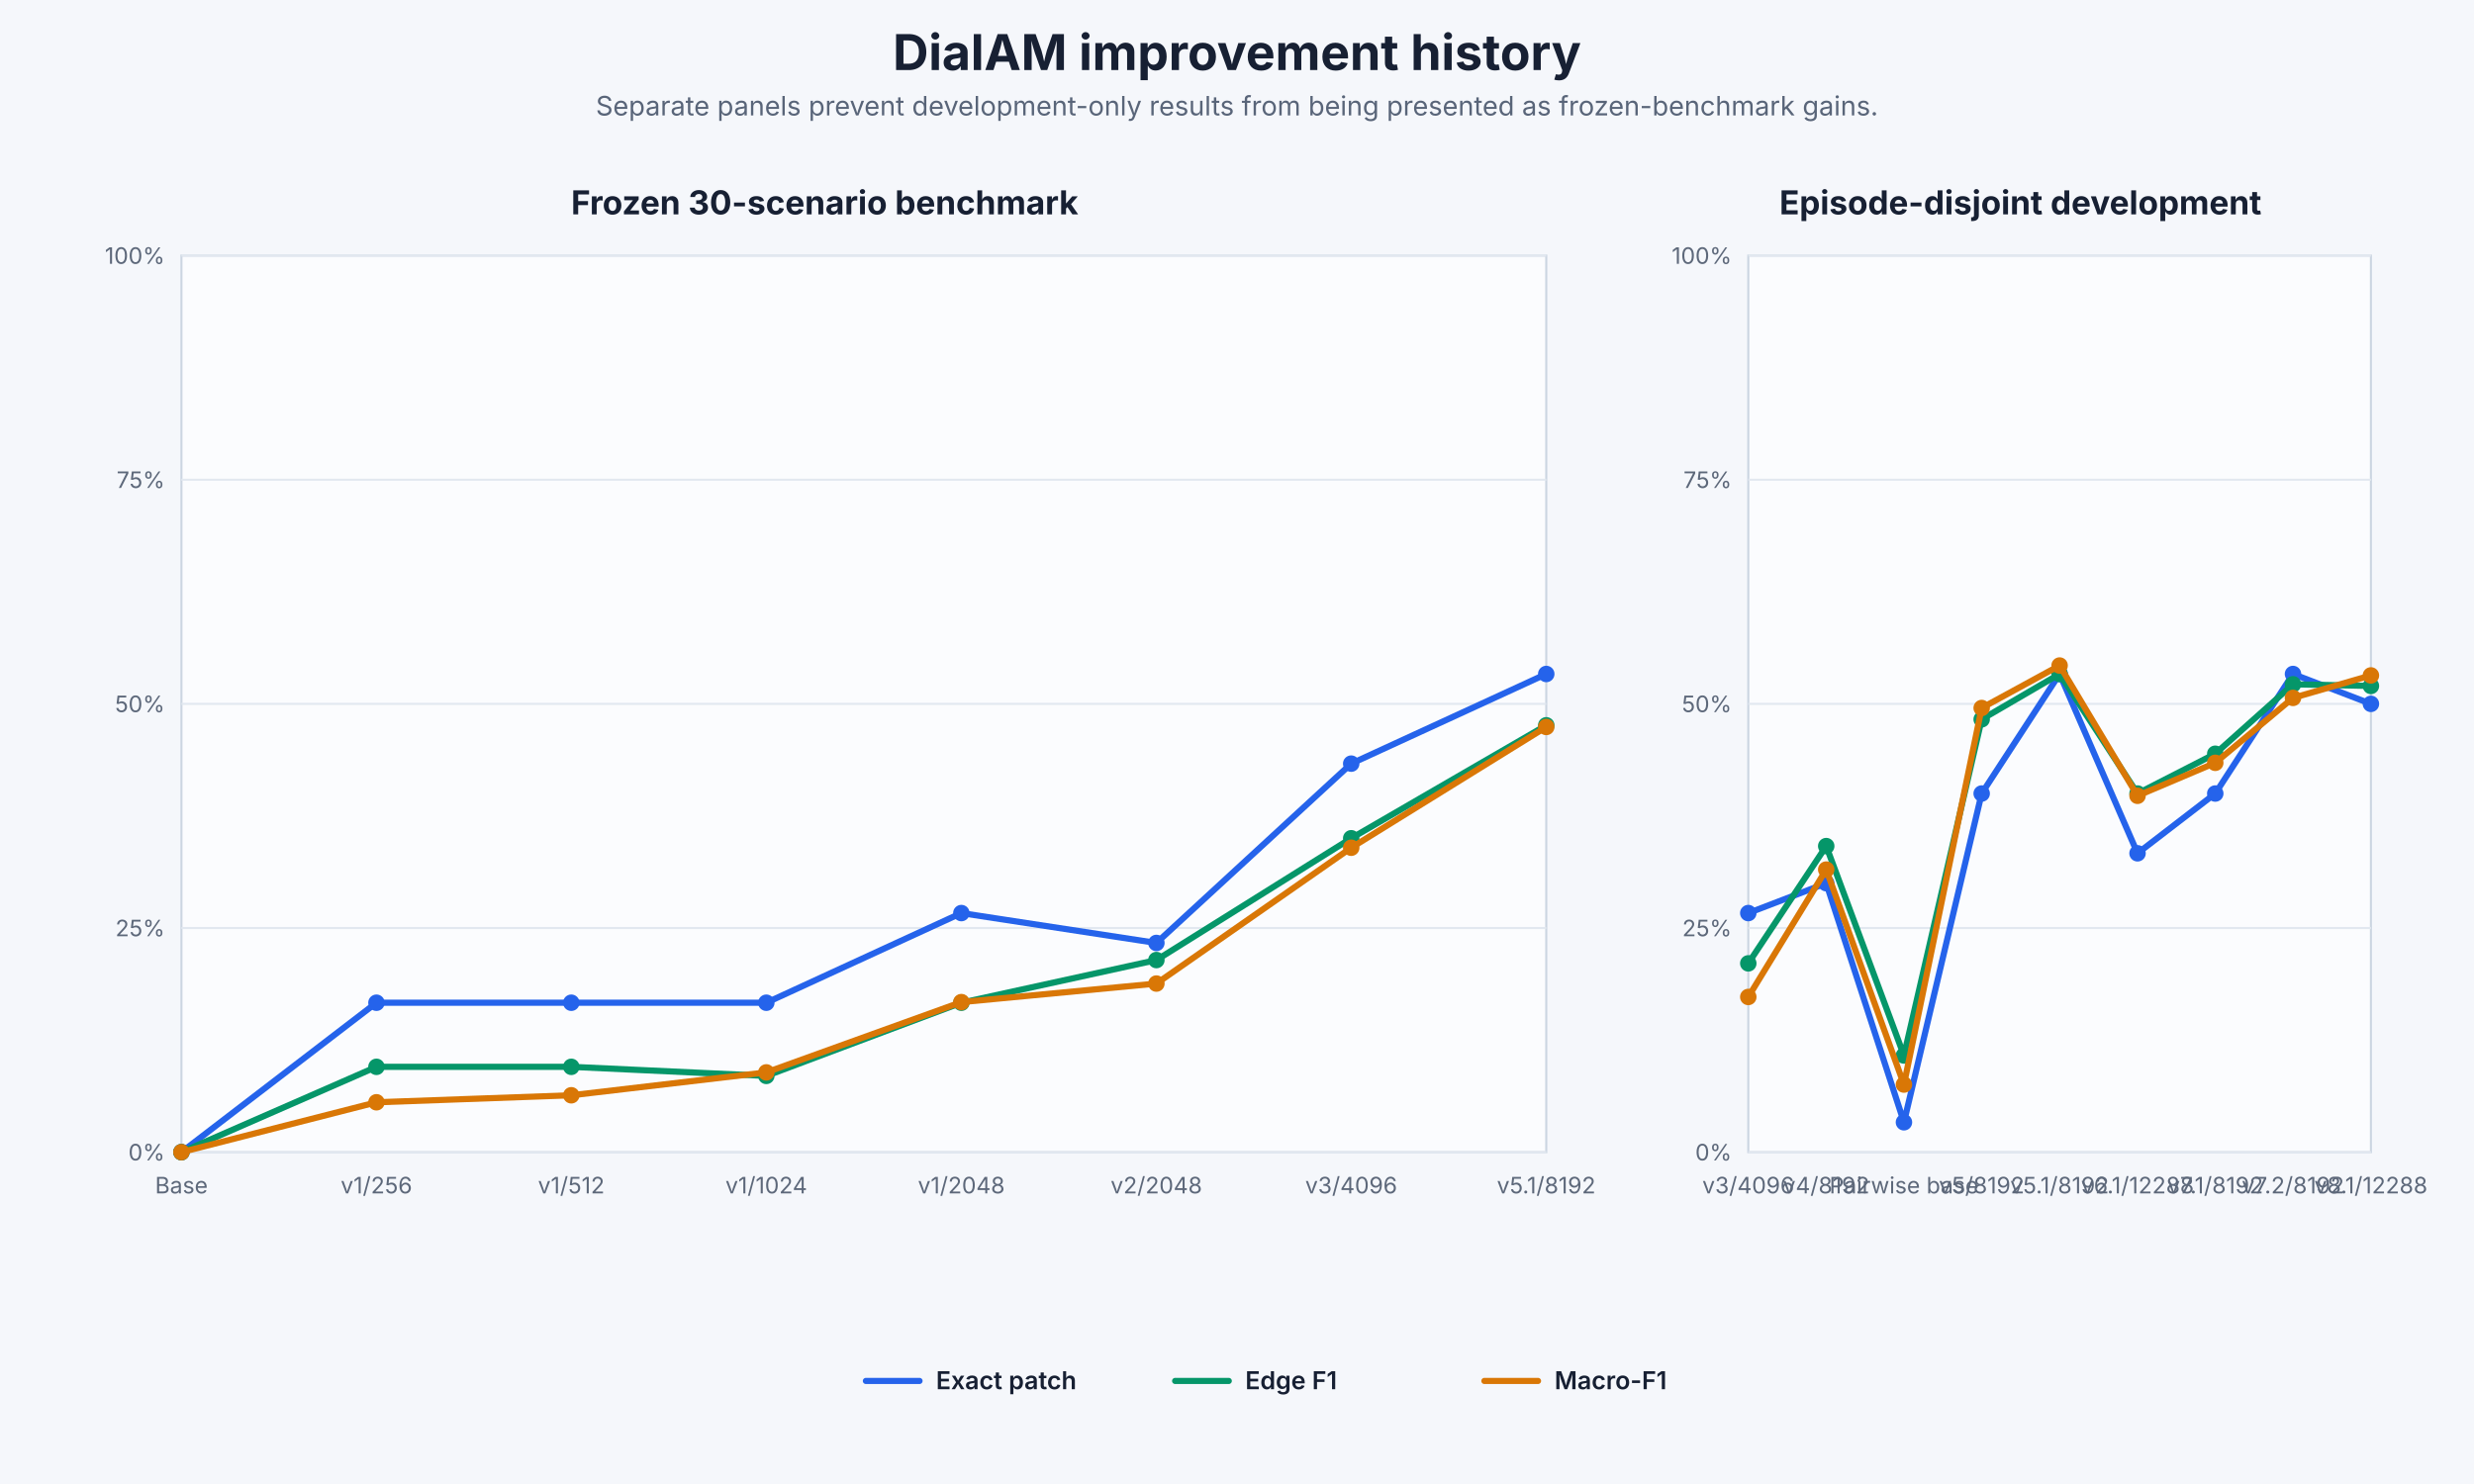
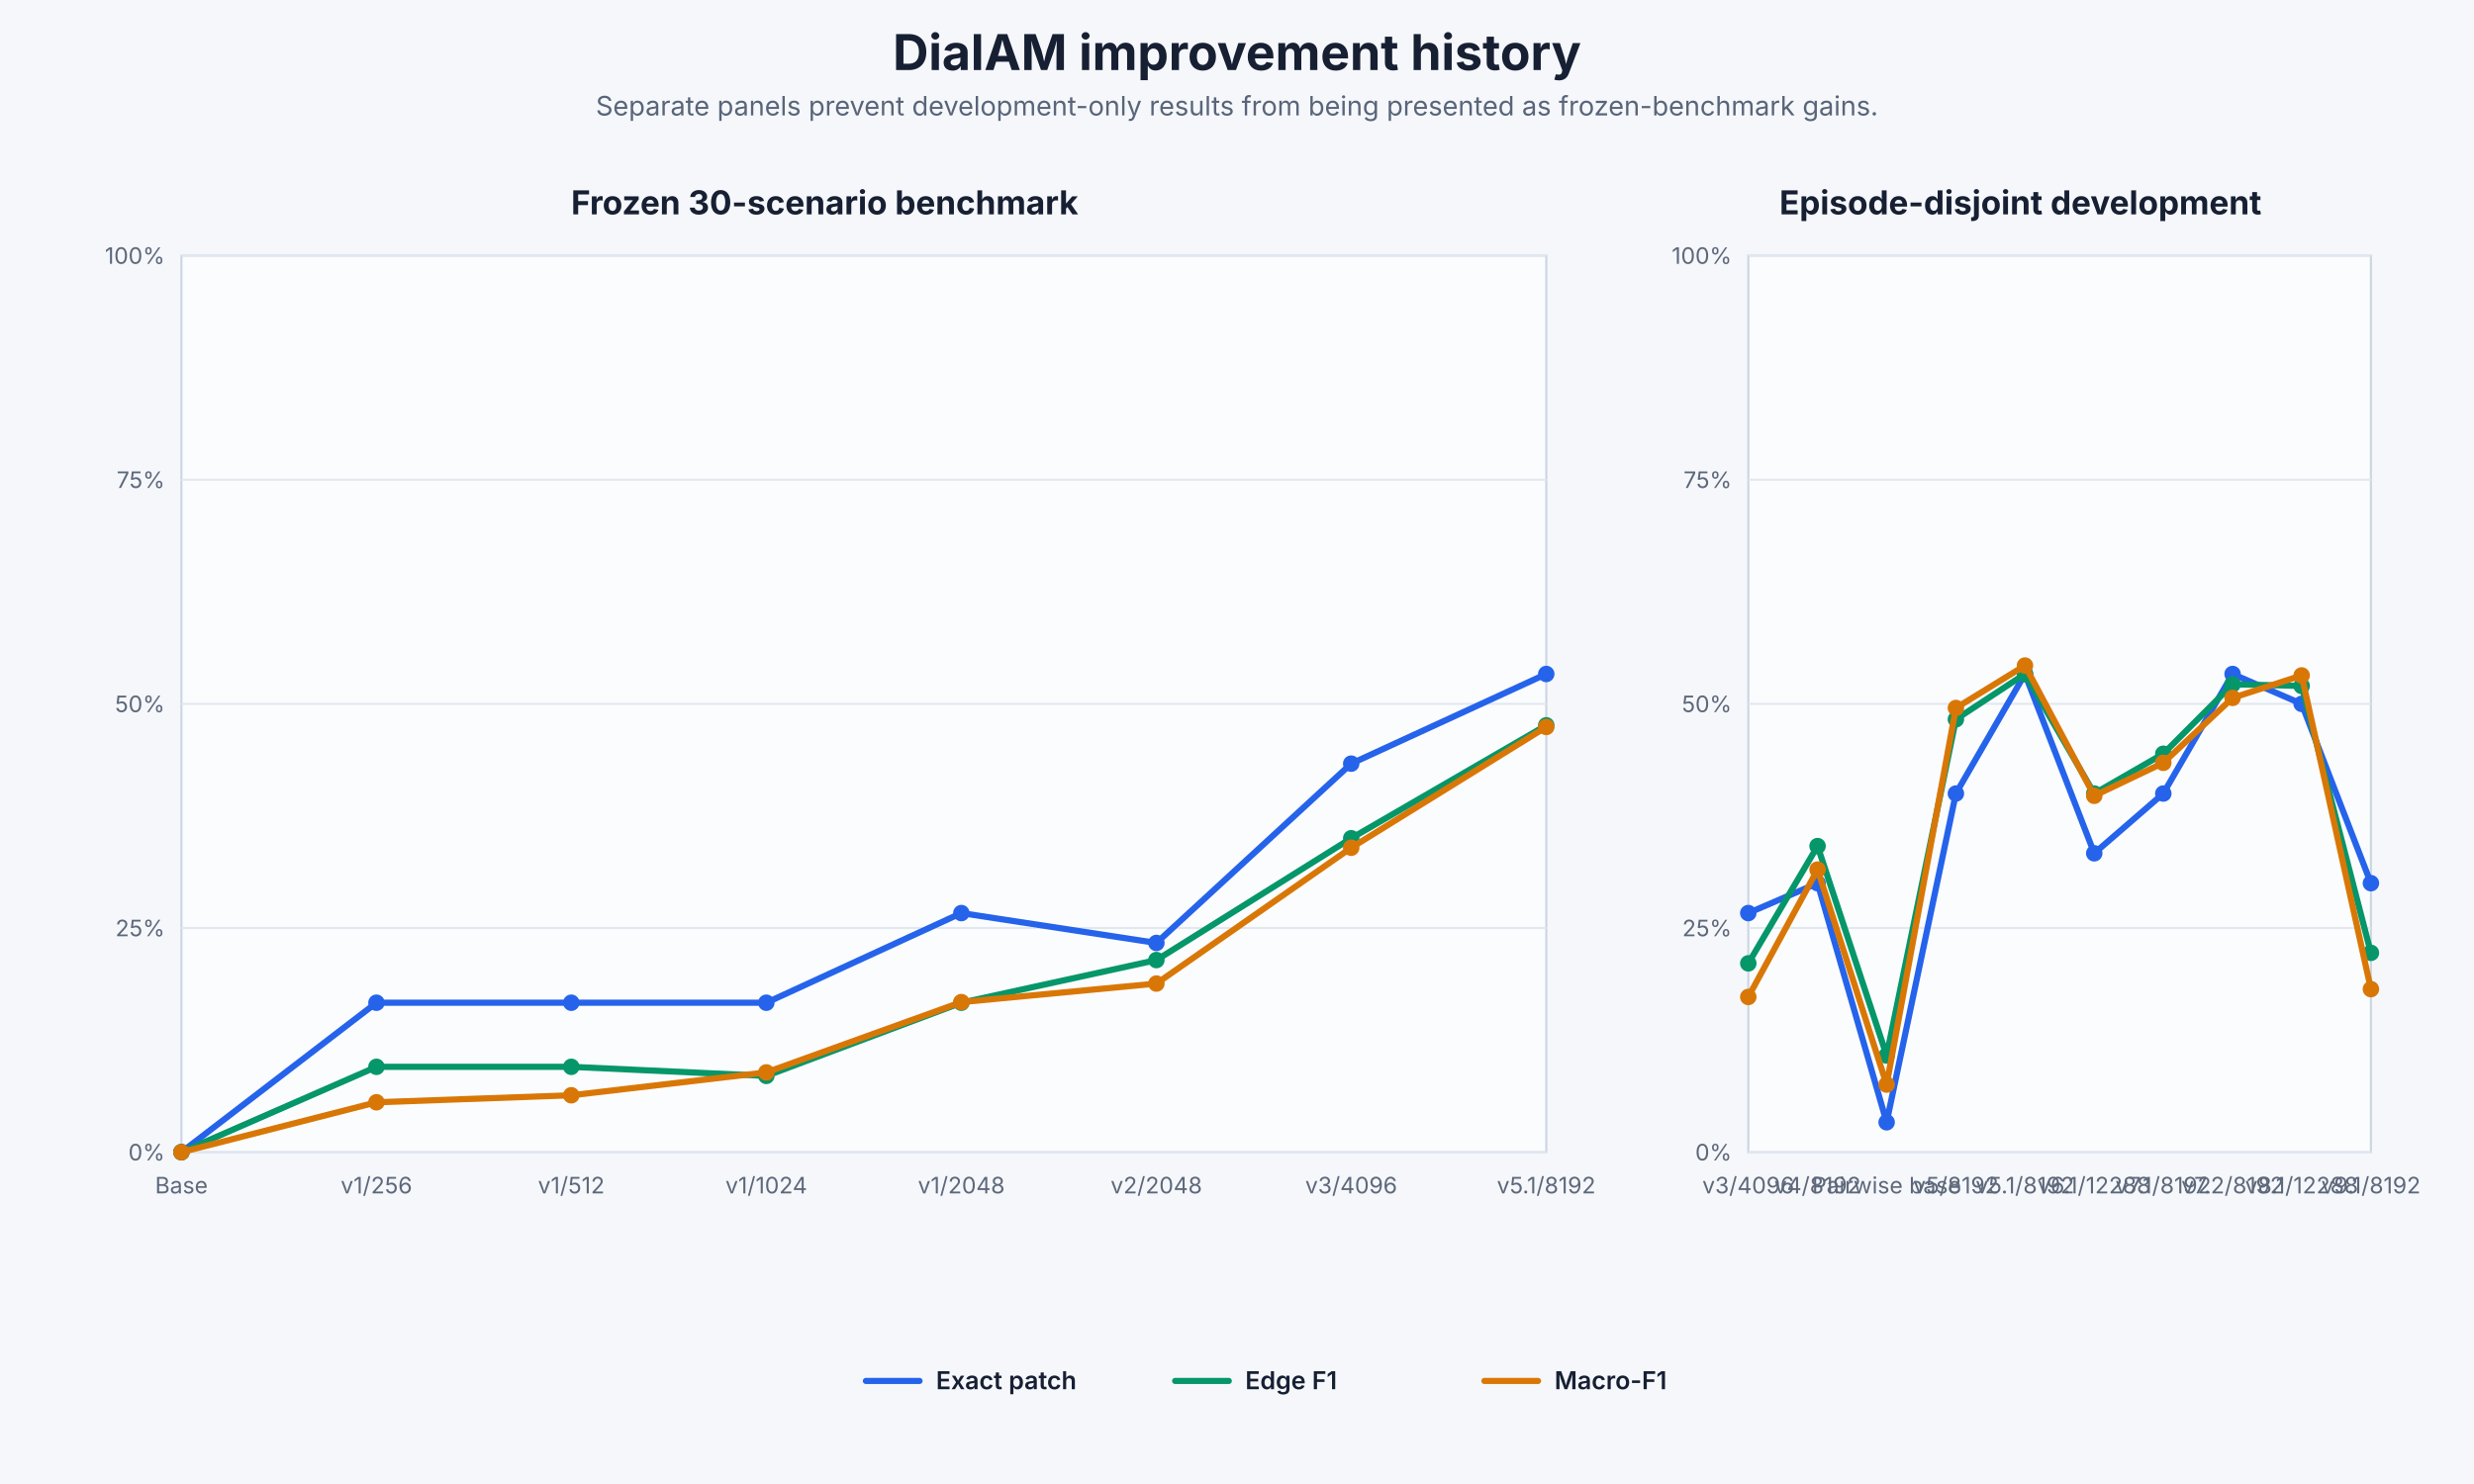
<svg xmlns="http://www.w3.org/2000/svg" width="1200" height="720" viewBox="0 0 1200 720">
  <style>
text{font-family:-apple-system,BlinkMacSystemFont,'Segoe UI',sans-serif;fill:#172033}
.title{font-size:24px;font-weight:700}.subtitle{font-size:13px;fill:#596579}
.panel-title{font-size:16px;font-weight:650}.plot{fill:#fbfcfe;stroke:#cbd5e1}
.grid{stroke:#e2e8f0;stroke-width:1}.tick,.x-label{font-size:11px;fill:#5d687a}
.series{stroke-width:3;stroke-linejoin:round;stroke-linecap:round}
.legend{font-size:12px;font-weight:600}
</style>
  <rect width="1200" height="720" fill="#f5f7fb" />
  <text x="600" y="34" text-anchor="middle" class="title">DialAM improvement history</text>
  <text x="600" y="56" text-anchor="middle" class="subtitle">Separate panels prevent development-only results from being presented as frozen-benchmark gains.</text>
  <text x="400.0" y="104" text-anchor="middle" class="panel-title">Frozen 30-scenario benchmark</text>
  <rect x="88" y="124" width="662" height="435" class="plot" />
  <line x1="88" y1="559.0" x2="750" y2="559.0" class="grid" />
  <text x="80" y="563.0" text-anchor="end" class="tick">0%</text>
  <line x1="88" y1="450.25" x2="750" y2="450.25" class="grid" />
  <text x="80" y="454.25" text-anchor="end" class="tick">25%</text>
  <line x1="88" y1="341.5" x2="750" y2="341.5" class="grid" />
  <text x="80" y="345.5" text-anchor="end" class="tick">50%</text>
  <line x1="88" y1="232.75" x2="750" y2="232.75" class="grid" />
  <text x="80" y="236.75" text-anchor="end" class="tick">75%</text>
  <line x1="88" y1="124.0" x2="750" y2="124.0" class="grid" />
  <text x="80" y="128.0" text-anchor="end" class="tick">100%</text>
  <path d="M 88.0 559.0 L 182.6 486.5 L 277.1 486.5 L 371.7 486.5 L 466.3 443.0 L 560.9 457.5 L 655.4 370.5 L 750.0 327.0" fill="none" stroke="#2563eb" class="series" />
  <circle cx="88.0" cy="559.0" r="4" fill="#2563eb" />
  <circle cx="182.6" cy="486.5" r="4" fill="#2563eb" />
  <circle cx="277.1" cy="486.5" r="4" fill="#2563eb" />
  <circle cx="371.7" cy="486.5" r="4" fill="#2563eb" />
  <circle cx="466.3" cy="443.0" r="4" fill="#2563eb" />
  <circle cx="560.9" cy="457.5" r="4" fill="#2563eb" />
  <circle cx="655.4" cy="370.5" r="4" fill="#2563eb" />
  <circle cx="750.0" cy="327.0" r="4" fill="#2563eb" />
  <path d="M 88.0 559.0 L 182.6 517.6 L 277.1 517.6 L 371.7 522.0 L 466.3 486.5 L 560.9 465.8 L 655.4 406.7 L 750.0 351.9" fill="none" stroke="#059669" class="series" />
  <circle cx="88.0" cy="559.0" r="4" fill="#059669" />
  <circle cx="182.6" cy="517.6" r="4" fill="#059669" />
  <circle cx="277.1" cy="517.6" r="4" fill="#059669" />
  <circle cx="371.7" cy="522.0" r="4" fill="#059669" />
  <circle cx="466.3" cy="486.5" r="4" fill="#059669" />
  <circle cx="560.9" cy="465.8" r="4" fill="#059669" />
  <circle cx="655.4" cy="406.7" r="4" fill="#059669" />
  <circle cx="750.0" cy="351.9" r="4" fill="#059669" />
  <path d="M 88.0 559.0 L 182.6 534.8 L 277.1 531.4 L 371.7 520.3 L 466.3 486.2 L 560.9 477.2 L 655.4 411.3 L 750.0 352.7" fill="none" stroke="#d97706" class="series" />
  <circle cx="88.0" cy="559.0" r="4" fill="#d97706" />
  <circle cx="182.6" cy="534.8" r="4" fill="#d97706" />
  <circle cx="277.1" cy="531.4" r="4" fill="#d97706" />
  <circle cx="371.7" cy="520.3" r="4" fill="#d97706" />
  <circle cx="466.3" cy="486.2" r="4" fill="#d97706" />
  <circle cx="560.9" cy="477.2" r="4" fill="#d97706" />
  <circle cx="655.4" cy="411.3" r="4" fill="#d97706" />
  <circle cx="750.0" cy="352.7" r="4" fill="#d97706" />
  <text x="88.0" y="579" text-anchor="middle" class="x-label">Base</text>
  <text x="182.6" y="579" text-anchor="middle" class="x-label">v1/256</text>
  <text x="277.1" y="579" text-anchor="middle" class="x-label">v1/512</text>
  <text x="371.7" y="579" text-anchor="middle" class="x-label">v1/1024</text>
  <text x="466.3" y="579" text-anchor="middle" class="x-label">v1/2048</text>
  <text x="560.9" y="579" text-anchor="middle" class="x-label">v2/2048</text>
  <text x="655.4" y="579" text-anchor="middle" class="x-label">v3/4096</text>
  <text x="750.0" y="579" text-anchor="middle" class="x-label">v5.1/8192</text>
  <text x="980.0" y="104" text-anchor="middle" class="panel-title">Episode-disjoint development</text>
  <rect x="848" y="124" width="302" height="435" class="plot" />
  <line x1="848" y1="559.0" x2="1150" y2="559.0" class="grid" />
  <text x="840" y="563.0" text-anchor="end" class="tick">0%</text>
  <line x1="848" y1="450.25" x2="1150" y2="450.25" class="grid" />
  <text x="840" y="454.25" text-anchor="end" class="tick">25%</text>
  <line x1="848" y1="341.5" x2="1150" y2="341.5" class="grid" />
  <text x="840" y="345.5" text-anchor="end" class="tick">50%</text>
  <line x1="848" y1="232.75" x2="1150" y2="232.75" class="grid" />
  <text x="840" y="236.75" text-anchor="end" class="tick">75%</text>
  <line x1="848" y1="124.0" x2="1150" y2="124.0" class="grid" />
  <text x="840" y="128.0" text-anchor="end" class="tick">100%</text>
-   <path d="M 848.0 443.0 L 885.8 428.5 L 923.5 544.5 L 961.2 385.0 L 999.0 327.0 L 1036.8 414.0 L 1074.5 385.0 L 1112.2 327.0 L 1150.0 341.5" fill="none" stroke="#2563eb" class="series" />
+   <path d="M 848.0 443.0 L 881.6 428.5 L 915.1 544.5 L 948.7 385.0 L 982.2 327.0 L 1015.8 414.0 L 1049.3 385.0 L 1082.9 327.0 L 1116.4 341.5 L 1150.0 428.5" fill="none" stroke="#2563eb" class="series" />
  <circle cx="848.0" cy="443.0" r="4" fill="#2563eb" />
-   <circle cx="885.8" cy="428.5" r="4" fill="#2563eb" />
-   <circle cx="923.5" cy="544.5" r="4" fill="#2563eb" />
-   <circle cx="961.2" cy="385.0" r="4" fill="#2563eb" />
-   <circle cx="999.0" cy="327.0" r="4" fill="#2563eb" />
-   <circle cx="1036.8" cy="414.0" r="4" fill="#2563eb" />
-   <circle cx="1074.5" cy="385.0" r="4" fill="#2563eb" />
-   <circle cx="1112.2" cy="327.0" r="4" fill="#2563eb" />
-   <circle cx="1150.0" cy="341.5" r="4" fill="#2563eb" />
-   <path d="M 848.0 467.4 L 885.8 410.5 L 923.5 512.1 L 961.2 349.0 L 999.0 327.0 L 1036.8 385.0 L 1074.5 365.7 L 1112.2 332.0 L 1150.0 332.8" fill="none" stroke="#059669" class="series" />
+   <circle cx="881.6" cy="428.5" r="4" fill="#2563eb" />
+   <circle cx="915.1" cy="544.5" r="4" fill="#2563eb" />
+   <circle cx="948.7" cy="385.0" r="4" fill="#2563eb" />
+   <circle cx="982.2" cy="327.0" r="4" fill="#2563eb" />
+   <circle cx="1015.8" cy="414.0" r="4" fill="#2563eb" />
+   <circle cx="1049.3" cy="385.0" r="4" fill="#2563eb" />
+   <circle cx="1082.9" cy="327.0" r="4" fill="#2563eb" />
+   <circle cx="1116.4" cy="341.5" r="4" fill="#2563eb" />
+   <circle cx="1150.0" cy="428.5" r="4" fill="#2563eb" />
+   <path d="M 848.0 467.4 L 881.6 410.5 L 915.1 512.1 L 948.7 349.0 L 982.2 327.0 L 1015.8 385.0 L 1049.3 365.7 L 1082.9 332.0 L 1116.4 332.8 L 1150.0 462.3" fill="none" stroke="#059669" class="series" />
  <circle cx="848.0" cy="467.4" r="4" fill="#059669" />
-   <circle cx="885.8" cy="410.5" r="4" fill="#059669" />
-   <circle cx="923.5" cy="512.1" r="4" fill="#059669" />
-   <circle cx="961.2" cy="349.0" r="4" fill="#059669" />
-   <circle cx="999.0" cy="327.0" r="4" fill="#059669" />
-   <circle cx="1036.8" cy="385.0" r="4" fill="#059669" />
-   <circle cx="1074.5" cy="365.7" r="4" fill="#059669" />
-   <circle cx="1112.2" cy="332.0" r="4" fill="#059669" />
-   <circle cx="1150.0" cy="332.8" r="4" fill="#059669" />
-   <path d="M 848.0 483.7 L 885.8 421.9 L 923.5 526.2 L 961.2 343.5 L 999.0 322.9 L 1036.8 386.1 L 1074.5 370.1 L 1112.2 338.6 L 1150.0 327.7" fill="none" stroke="#d97706" class="series" />
+   <circle cx="881.6" cy="410.5" r="4" fill="#059669" />
+   <circle cx="915.1" cy="512.1" r="4" fill="#059669" />
+   <circle cx="948.7" cy="349.0" r="4" fill="#059669" />
+   <circle cx="982.2" cy="327.0" r="4" fill="#059669" />
+   <circle cx="1015.8" cy="385.0" r="4" fill="#059669" />
+   <circle cx="1049.3" cy="365.7" r="4" fill="#059669" />
+   <circle cx="1082.9" cy="332.0" r="4" fill="#059669" />
+   <circle cx="1116.4" cy="332.8" r="4" fill="#059669" />
+   <circle cx="1150.0" cy="462.3" r="4" fill="#059669" />
+   <path d="M 848.0 483.7 L 881.6 421.9 L 915.1 526.2 L 948.7 343.5 L 982.2 322.9 L 1015.8 386.1 L 1049.3 370.1 L 1082.9 338.6 L 1116.4 327.7 L 1150.0 479.9" fill="none" stroke="#d97706" class="series" />
  <circle cx="848.0" cy="483.7" r="4" fill="#d97706" />
-   <circle cx="885.8" cy="421.9" r="4" fill="#d97706" />
-   <circle cx="923.5" cy="526.2" r="4" fill="#d97706" />
-   <circle cx="961.2" cy="343.5" r="4" fill="#d97706" />
-   <circle cx="999.0" cy="322.9" r="4" fill="#d97706" />
-   <circle cx="1036.8" cy="386.1" r="4" fill="#d97706" />
-   <circle cx="1074.5" cy="370.1" r="4" fill="#d97706" />
-   <circle cx="1112.2" cy="338.6" r="4" fill="#d97706" />
-   <circle cx="1150.0" cy="327.7" r="4" fill="#d97706" />
+   <circle cx="881.6" cy="421.9" r="4" fill="#d97706" />
+   <circle cx="915.1" cy="526.2" r="4" fill="#d97706" />
+   <circle cx="948.7" cy="343.5" r="4" fill="#d97706" />
+   <circle cx="982.2" cy="322.9" r="4" fill="#d97706" />
+   <circle cx="1015.8" cy="386.1" r="4" fill="#d97706" />
+   <circle cx="1049.3" cy="370.1" r="4" fill="#d97706" />
+   <circle cx="1082.9" cy="338.6" r="4" fill="#d97706" />
+   <circle cx="1116.4" cy="327.7" r="4" fill="#d97706" />
+   <circle cx="1150.0" cy="479.9" r="4" fill="#d97706" />
  <text x="848.0" y="579" text-anchor="middle" class="x-label">v3/4096</text>
-   <text x="885.8" y="579" text-anchor="middle" class="x-label">v4/8192</text>
-   <text x="923.5" y="579" text-anchor="middle" class="x-label">Pairwise base</text>
-   <text x="961.2" y="579" text-anchor="middle" class="x-label">v5/8192</text>
-   <text x="999.0" y="579" text-anchor="middle" class="x-label">v5.1/8192</text>
-   <text x="1036.8" y="579" text-anchor="middle" class="x-label">v6.1/12288</text>
-   <text x="1074.5" y="579" text-anchor="middle" class="x-label">v7.1/8192</text>
-   <text x="1112.2" y="579" text-anchor="middle" class="x-label">v7.2/8192</text>
-   <text x="1150.0" y="579" text-anchor="middle" class="x-label">v8.1/12288</text>
+   <text x="881.6" y="579" text-anchor="middle" class="x-label">v4/8192</text>
+   <text x="915.1" y="579" text-anchor="middle" class="x-label">Pairwise base</text>
+   <text x="948.7" y="579" text-anchor="middle" class="x-label">v5/8192</text>
+   <text x="982.2" y="579" text-anchor="middle" class="x-label">v5.1/8192</text>
+   <text x="1015.8" y="579" text-anchor="middle" class="x-label">v6.1/12288</text>
+   <text x="1049.3" y="579" text-anchor="middle" class="x-label">v7.1/8192</text>
+   <text x="1082.9" y="579" text-anchor="middle" class="x-label">v7.2/8192</text>
+   <text x="1116.4" y="579" text-anchor="middle" class="x-label">v8.1/12288</text>
+   <text x="1150.0" y="579" text-anchor="middle" class="x-label">v9.1/8192</text>
  <line x1="420" y1="670" x2="446" y2="670" stroke="#2563eb" class="series" />
  <text x="454" y="674" class="legend">Exact patch</text>
  <line x1="570" y1="670" x2="596" y2="670" stroke="#059669" class="series" />
  <text x="604" y="674" class="legend">Edge F1</text>
  <line x1="720" y1="670" x2="746" y2="670" stroke="#d97706" class="series" />
  <text x="754" y="674" class="legend">Macro-F1</text>
</svg>
